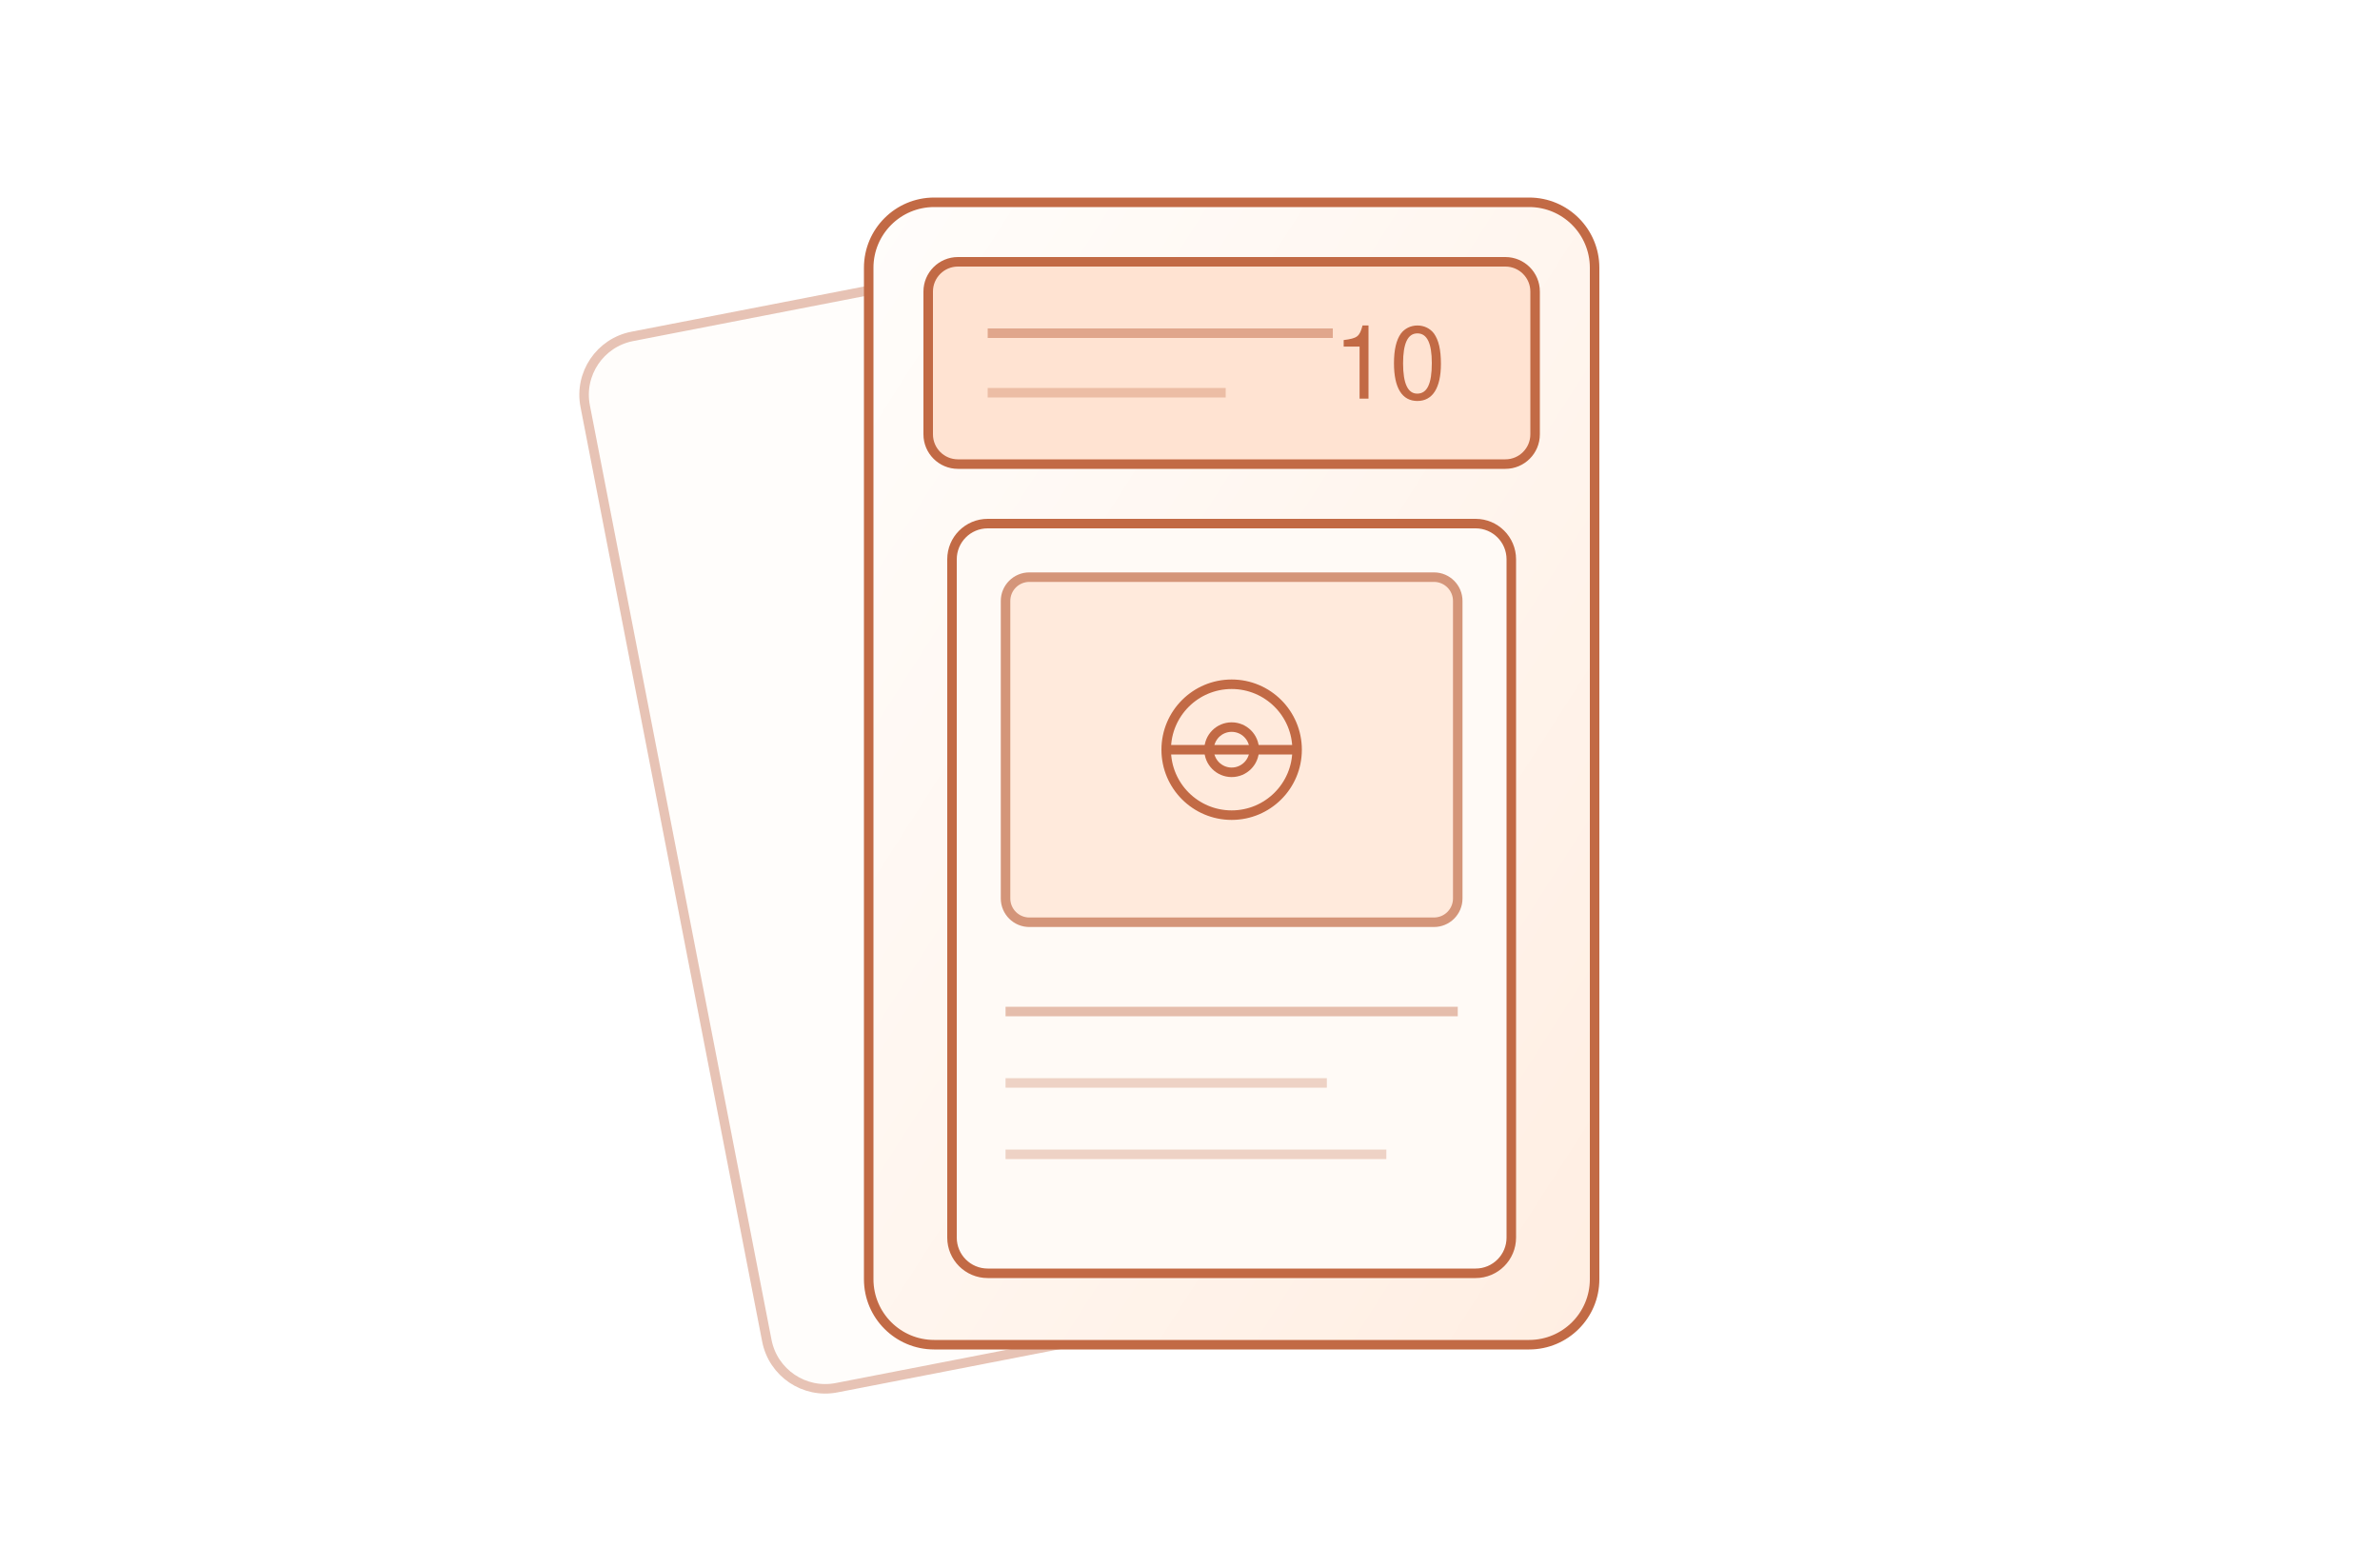
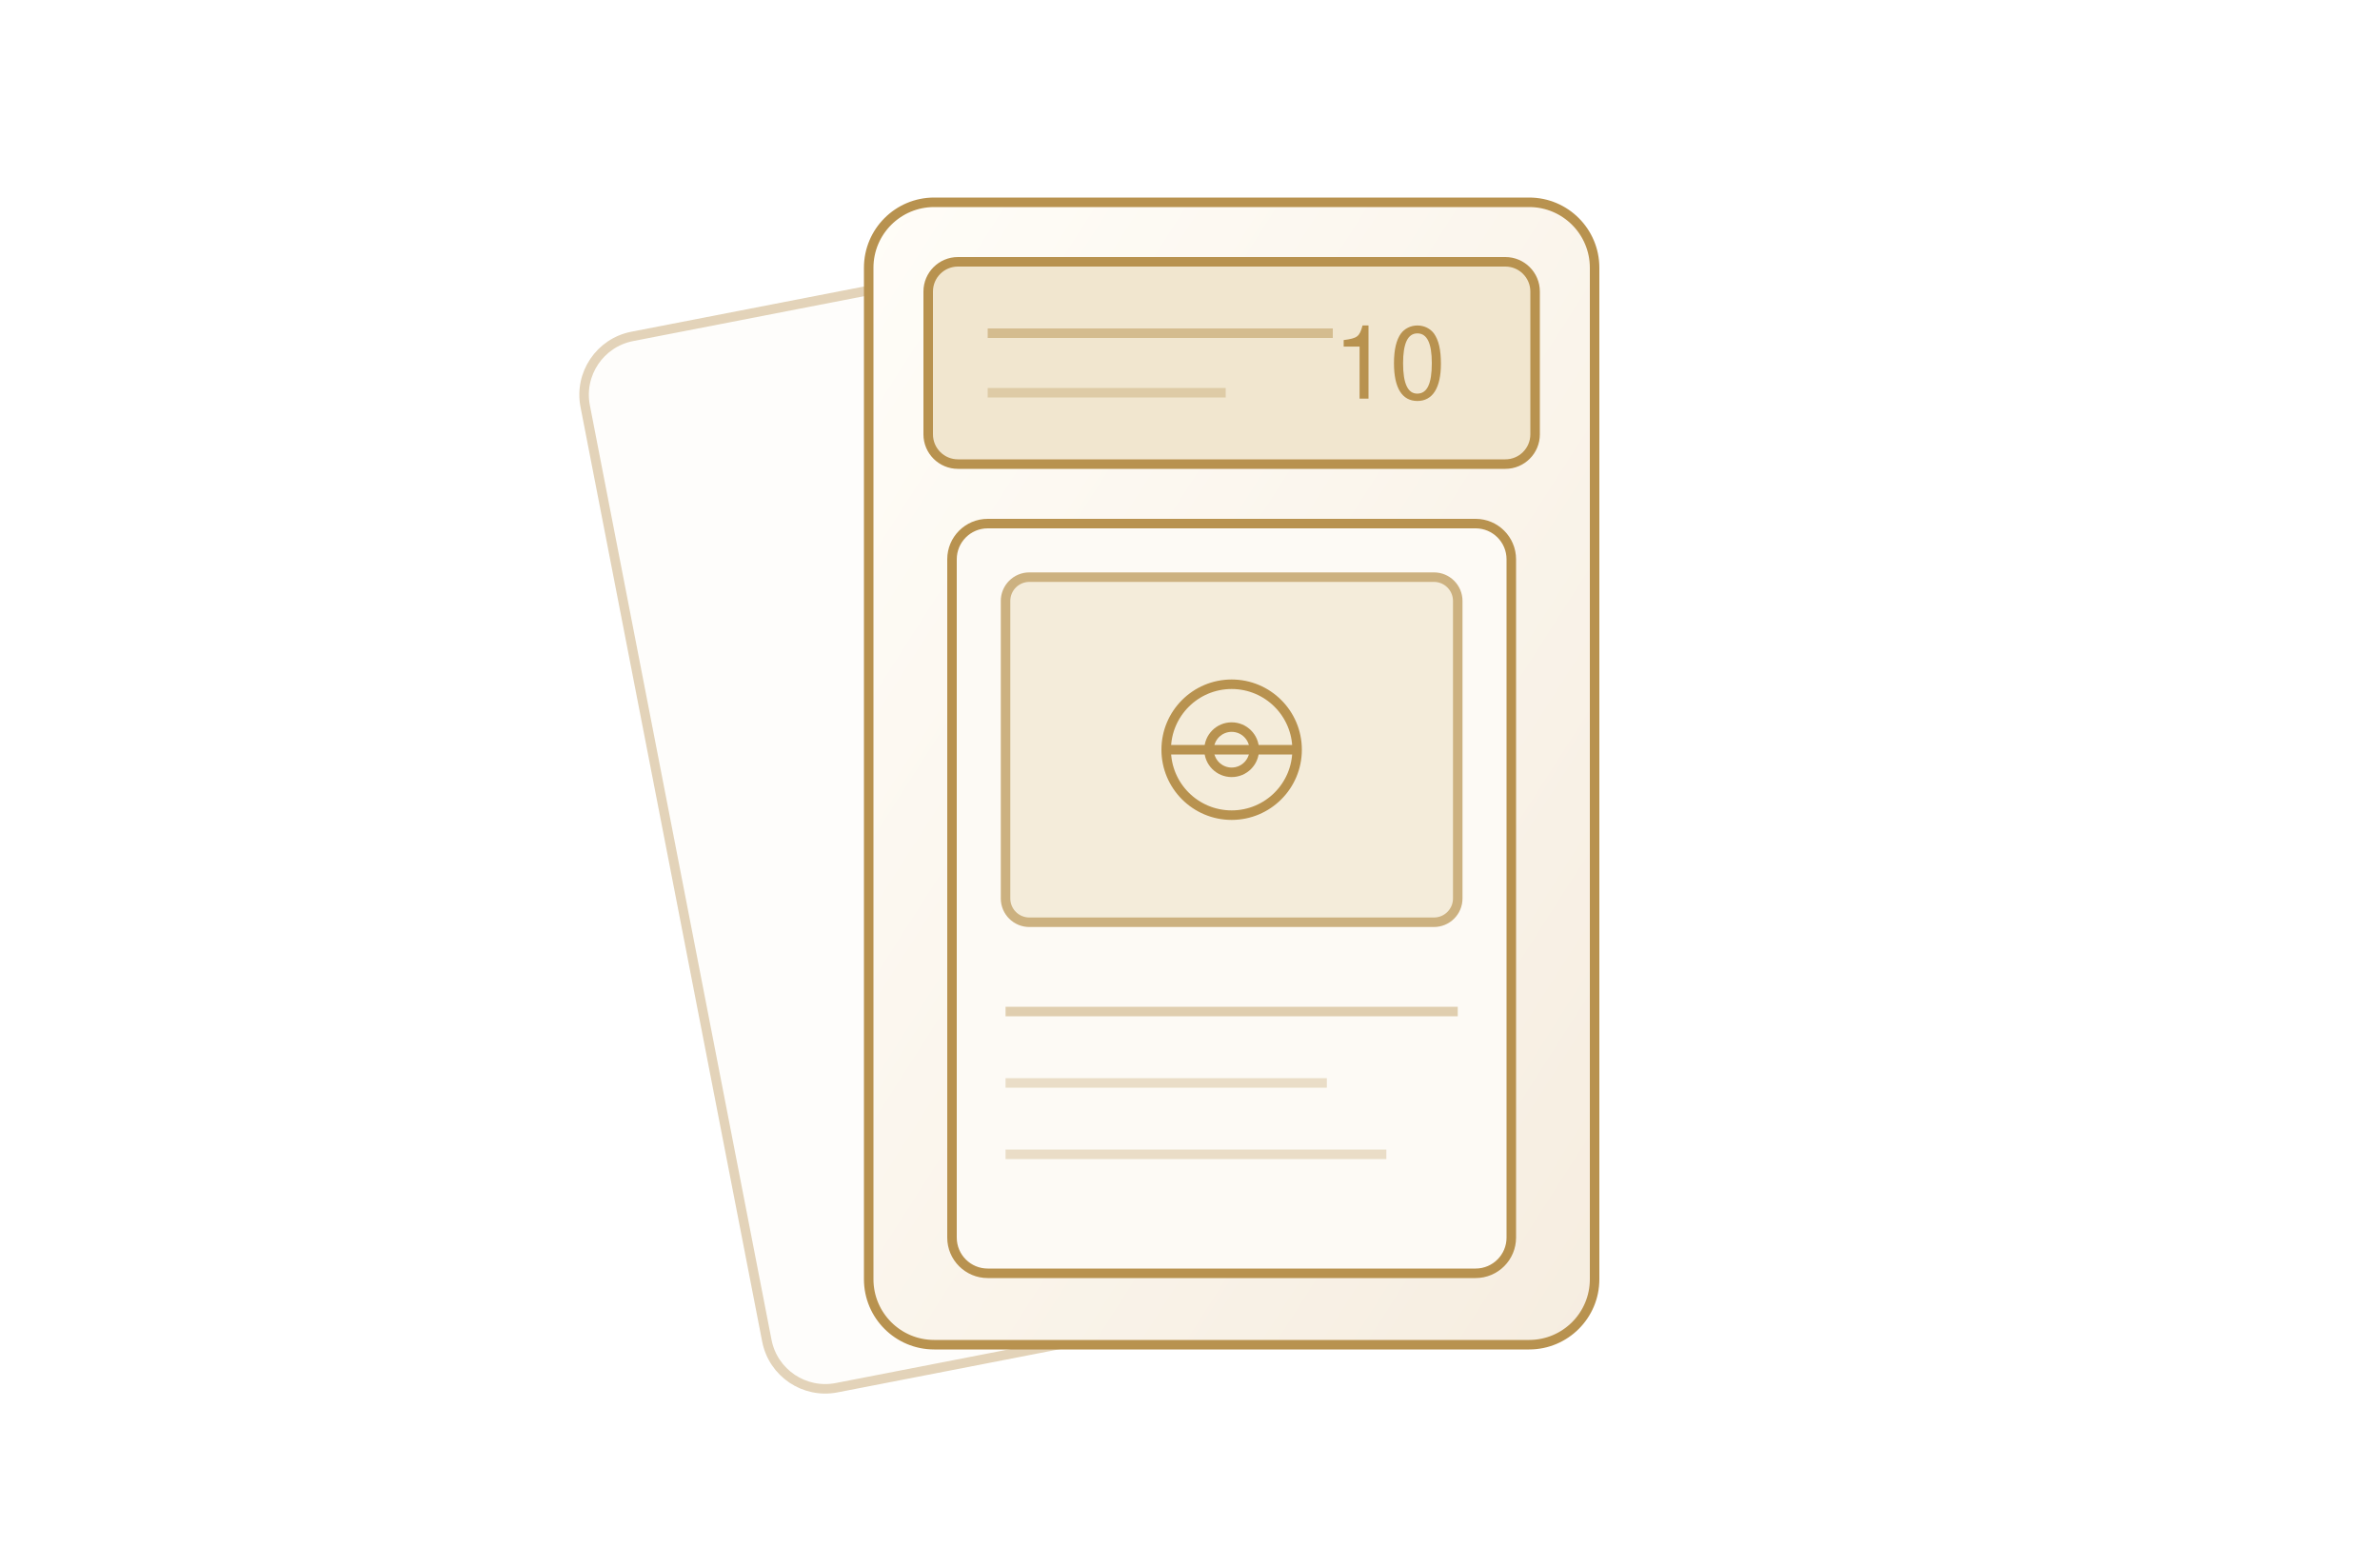
<svg xmlns="http://www.w3.org/2000/svg" viewBox="0 0 400 260" role="img" aria-label="Graded card slab">
  <defs>
    <linearGradient id="slabBody" x1="0" y1="0" x2="1" y2="1">
-       <stop offset="0" stop-color="#fffdfb" />
-       <stop offset="1" stop-color="#ffeee2" />
+       <stop offset="0" stop-color="#fffdf8" />
+       <stop offset="1" stop-color="#f6ede0" />
    </linearGradient>
  </defs>
-   <g fill="none" stroke="#c26a45" stroke-width="1.6" stroke-linejoin="round">
+   <g fill="none" stroke="#b8924f" stroke-width="1.6" stroke-linejoin="round">
    <g opacity=".4" transform="rotate(-11 200 130)">
-       <rect x="112" y="40" width="118" height="180" rx="10" fill="#fffaf6" />
+       <rect x="112" y="40" width="118" height="180" rx="10" fill="#fdfaf5" />
    </g>
    <rect x="146" y="34" width="122" height="192" rx="11" fill="url(#slabBody)" />
-     <rect x="156" y="44" width="102" height="34" rx="5" fill="#ffe3d2" />
+     <rect x="156" y="44" width="102" height="34" rx="5" fill="#f1e6cf" />
    <path d="M166 56h58" opacity=".5" />
    <path d="M166 66h40" opacity=".32" />
-     <text x="243" y="67" font-family="Jost, Helvetica, Arial, sans-serif" font-size="17" fill="#c26a45" stroke="none" text-anchor="end">10</text>
-     <rect x="160" y="88" width="94" height="126" rx="6" fill="#fffaf6" />
-     <rect x="169" y="97" width="76" height="58" rx="4" fill="#ffe3d2" opacity=".7" />
+     <text x="243" y="67" font-family="Jost, Helvetica, Arial, sans-serif" font-size="17" fill="#b8924f" stroke="none" text-anchor="end">10</text>
+     <rect x="160" y="88" width="94" height="126" rx="6" fill="#fdfaf5" />
+     <rect x="169" y="97" width="76" height="58" rx="4" fill="#f1e6cf" opacity=".7" />
    <circle cx="207" cy="126" r="11" />
    <path d="M196 126h22" />
    <circle cx="207" cy="126" r="3.8" />
    <path d="M169 170h76" opacity=".42" />
    <path d="M169 182h54" opacity=".28" />
    <path d="M169 194h64" opacity=".28" />
  </g>
</svg>
